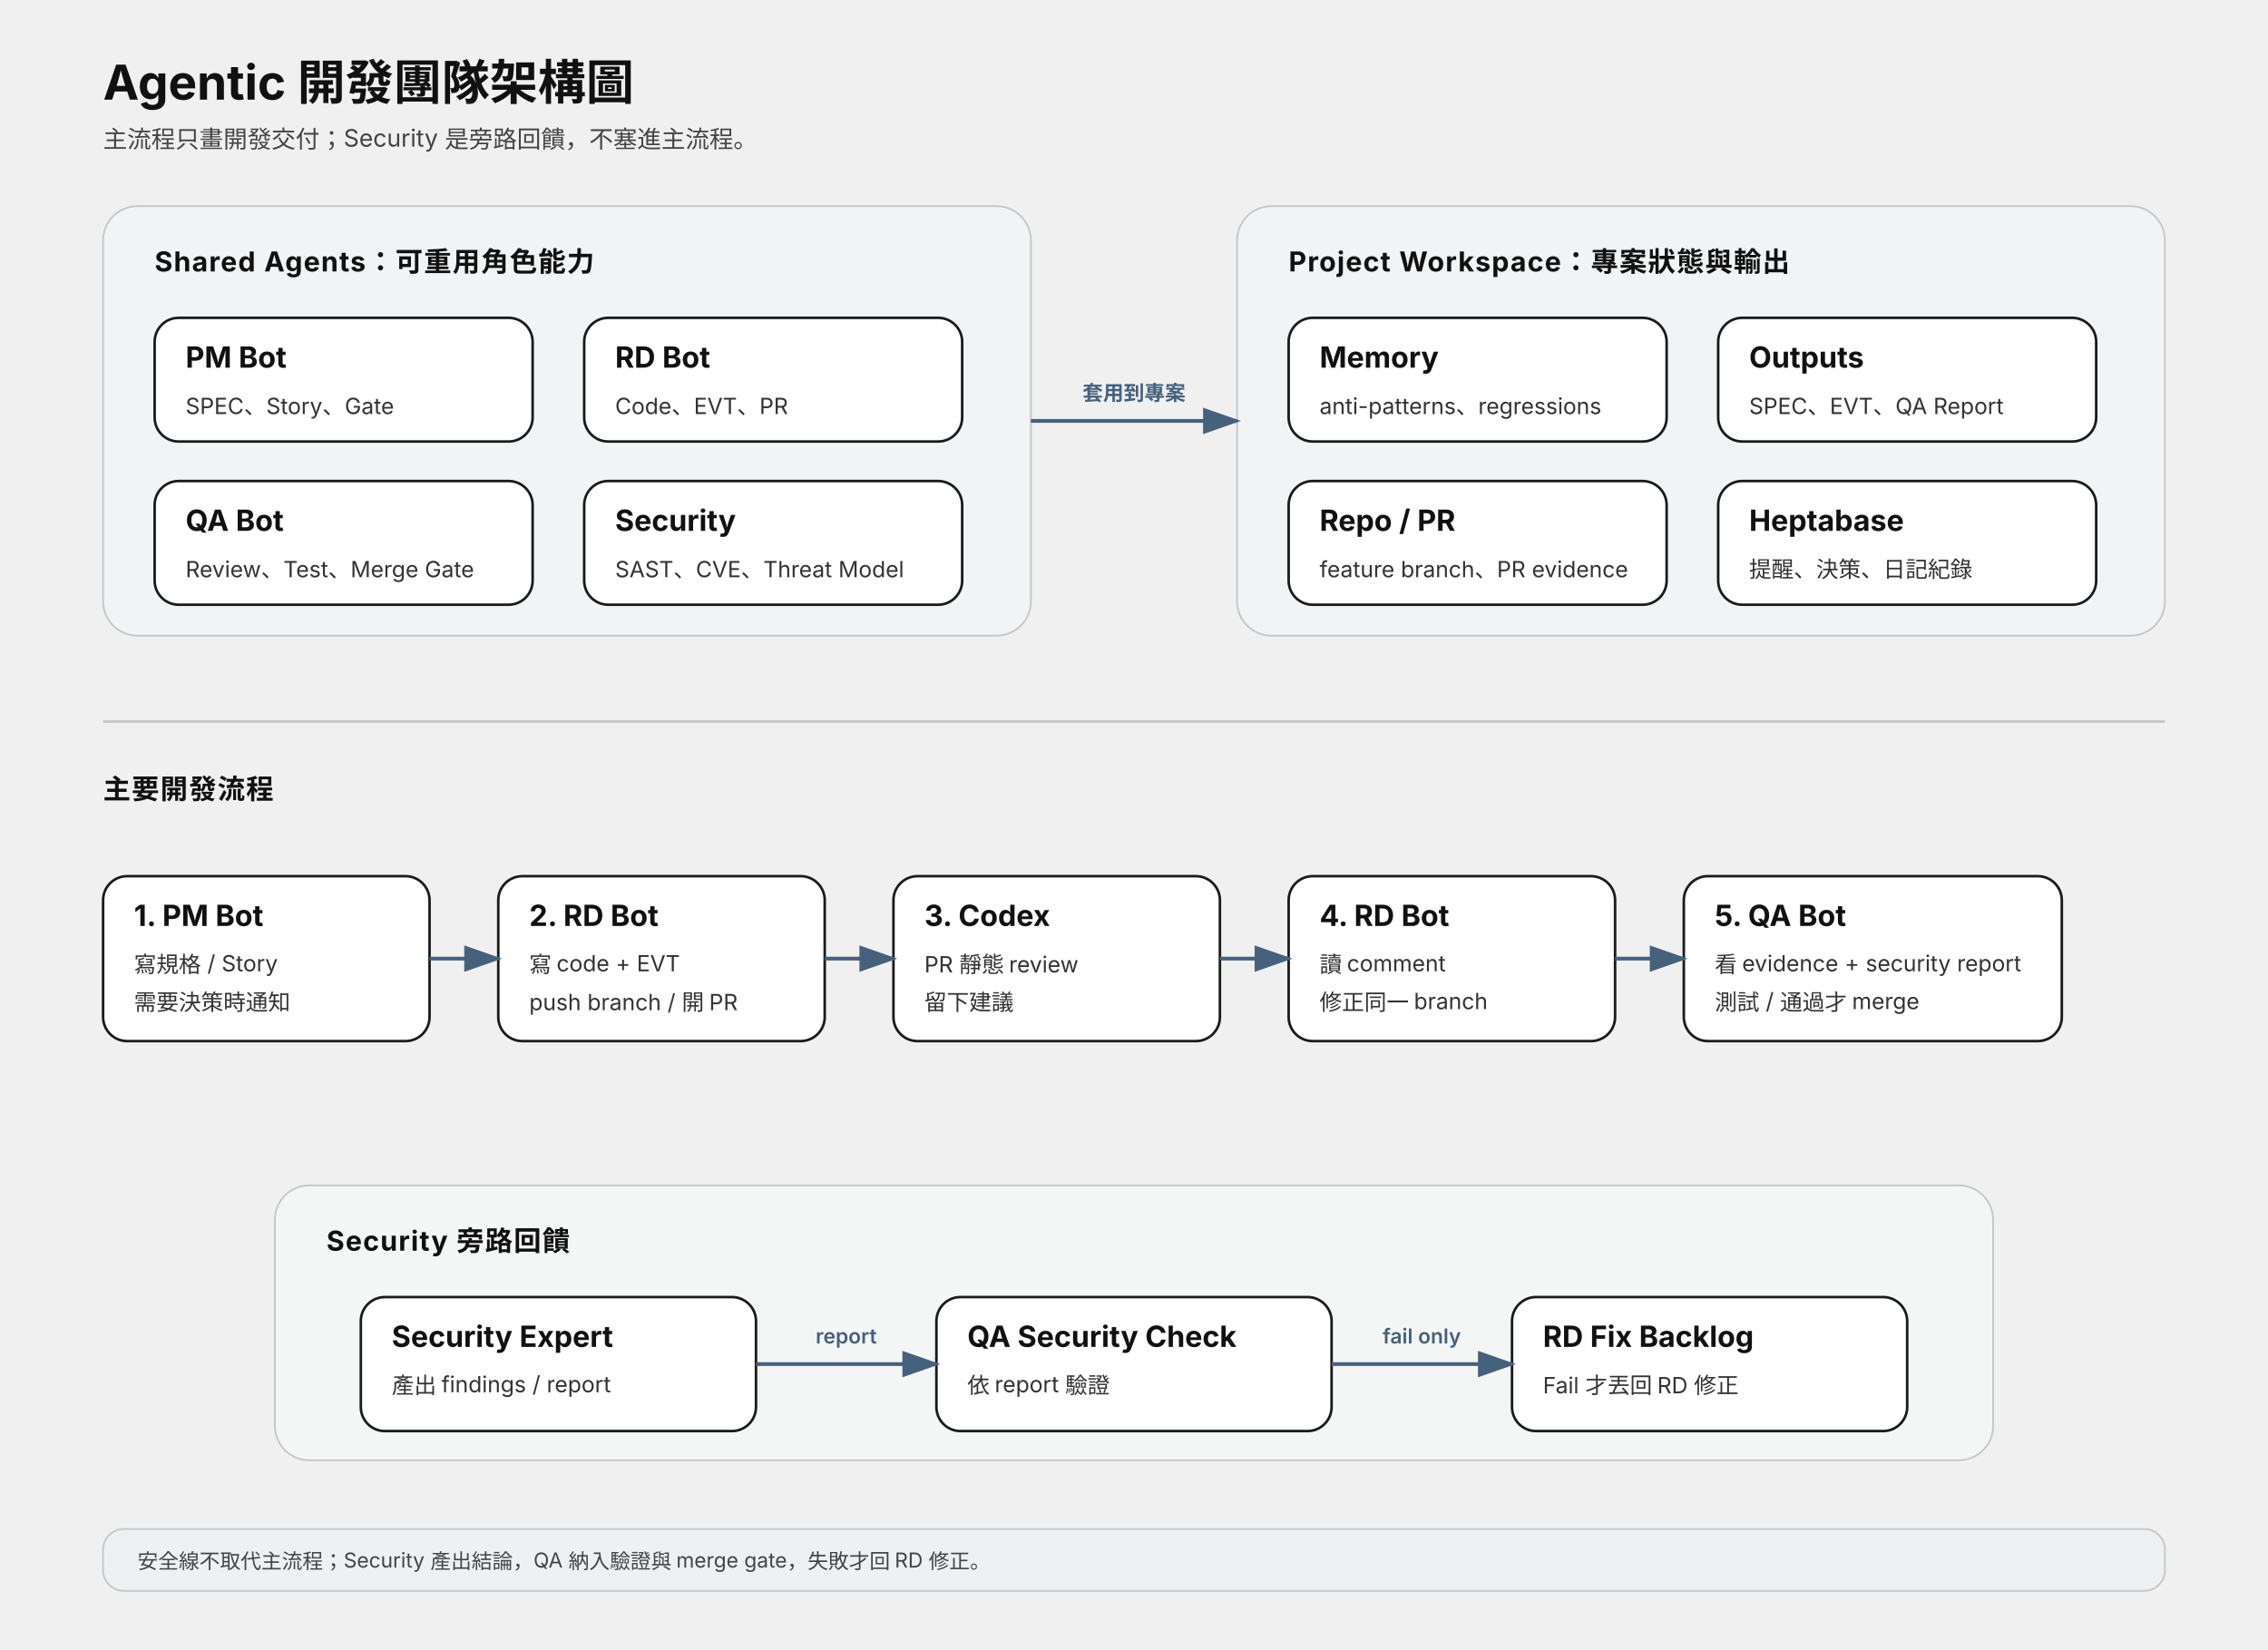
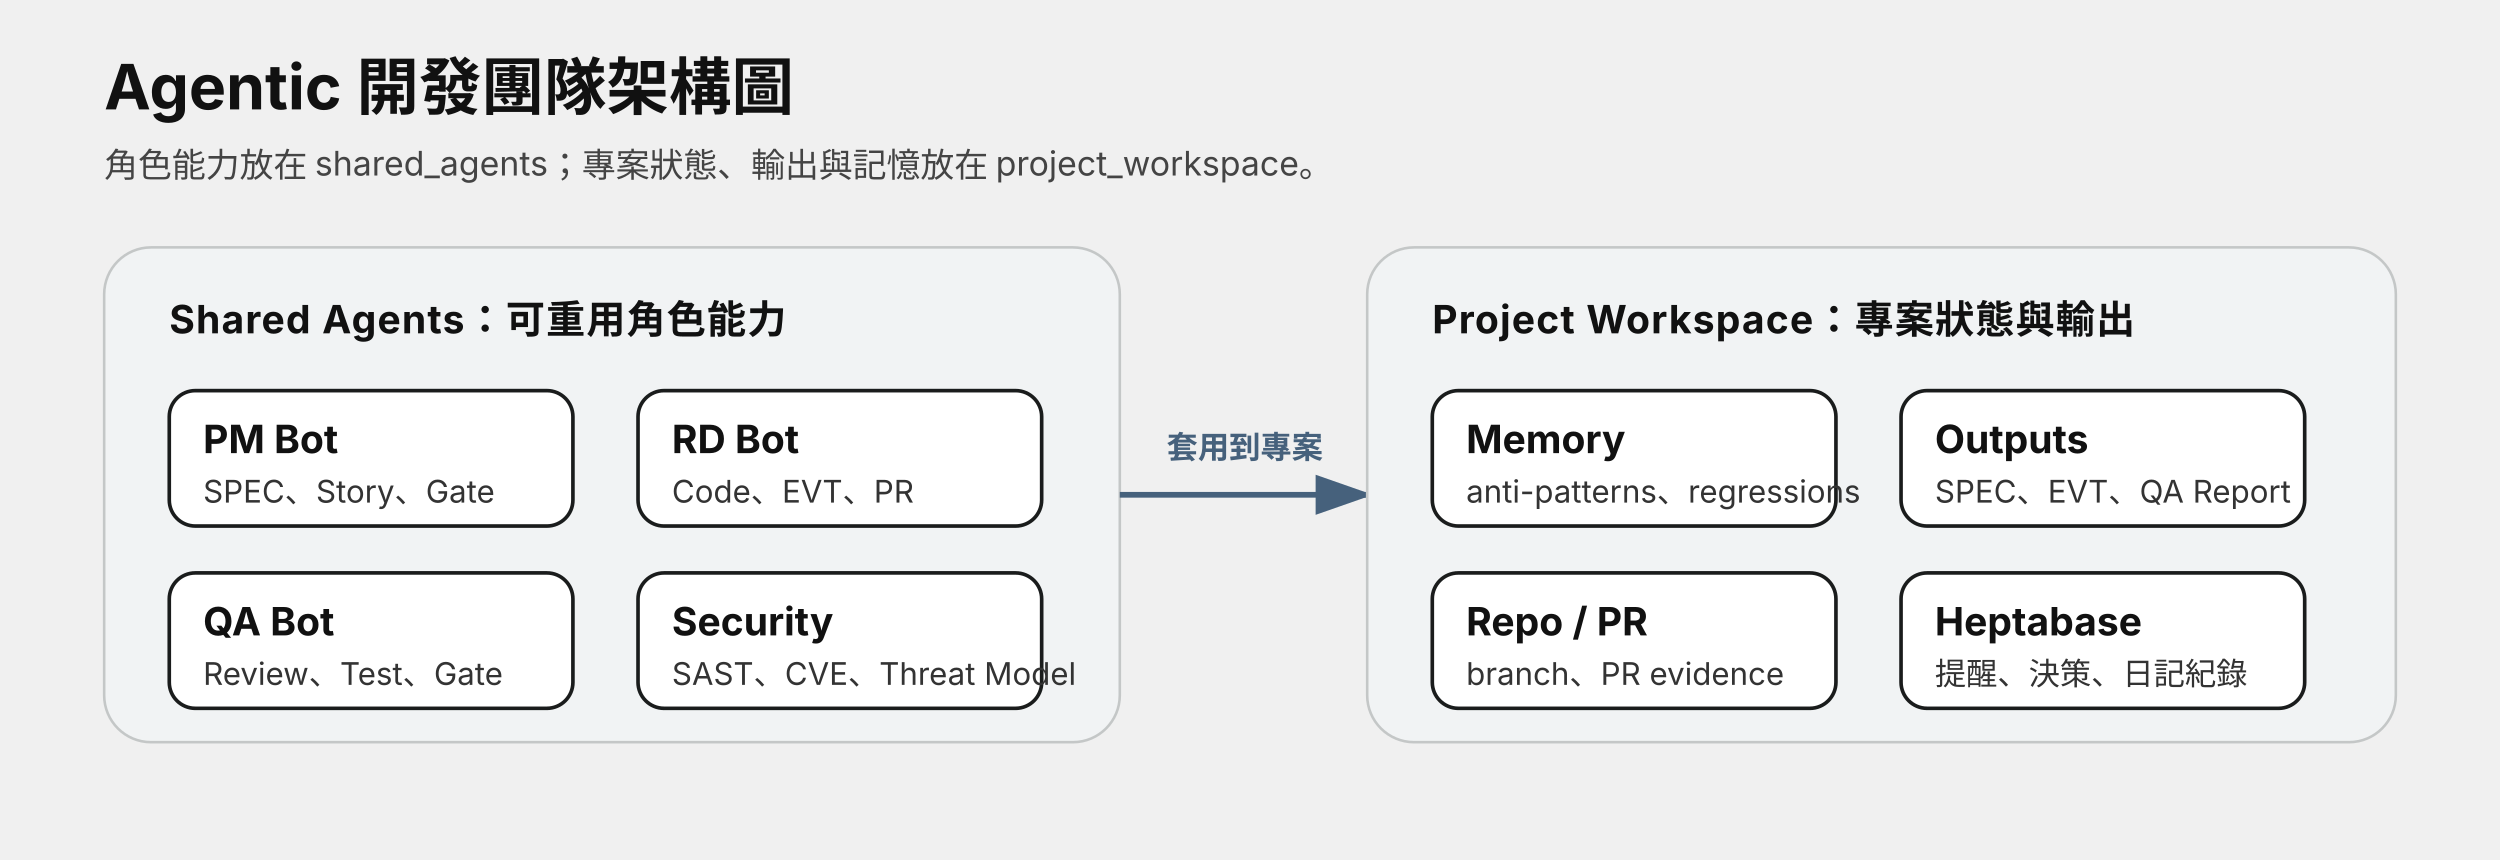
- <svg xmlns="http://www.w3.org/2000/svg" width="1320" height="960" viewBox="0 0 1320 960">
+ <svg xmlns="http://www.w3.org/2000/svg" width="960" height="330" viewBox="0 0 960 330">
  <style>
  svg { background:#f9f9f9; font-family: Inter, Arial, "Noto Sans TC", sans-serif; }
-   .title { font-size:28px; font-weight:700; fill:#111; }
-   .subtitle { font-size:14px; fill:#444; }
-   .section { font-size:16px; font-weight:700; fill:#111; letter-spacing:.04em; }
-   .box-title { font-size:17px; font-weight:700; fill:#111; }
-   .box-text { font-size:13px; fill:#333; }
-   .small { font-size:12px; fill:#444; }
+   .title { font-size:24px; font-weight:700; fill:#111; }
+   .subtitle { font-size:13px; fill:#444; }
+   .section { font-size:15px; font-weight:700; fill:#111; letter-spacing:.03em; }
+   .box-title { font-size:15px; font-weight:700; fill:#111; }
+   .box-text { font-size:12px; fill:#333; }
+   .lane { fill:#f1f3f4; stroke:#c4c7c7; stroke-width:1; }
  .arrow { stroke:#46617c; stroke-width:2.2; marker-end:url(#arrowhead); }
  .arrow-label { font-size:12px; fill:#46617c; font-weight:600; }
-   .lane { fill:#f1f3f4; stroke:#c4c7c7; stroke-width:1; }
-   .security-lane { fill:#f4f5f5; stroke:#c4c7c7; stroke-width:1; }
-   .divider { stroke:#c4c7c7; stroke-width:1.5; }
-   .note { fill:#eef0f2; stroke:#c4c7c7; stroke-width:1; }
</style>
  <defs>
    <marker id="arrowhead" markerWidth="10" markerHeight="7" refX="9" refY="3.5" orient="auto">
      <polygon points="0 0, 10 3.5, 0 7" fill="#46617c" />
    </marker>
  </defs>
-   <text x="60" y="58" class="title">Agentic 開發團隊架構圖</text>
-   <text x="60" y="86" class="subtitle">主流程只畫開發交付；Security 是旁路回饋，不塞進主流程。</text>
-   <rect x="60" y="120" width="540" height="250" rx="20" class="lane" />
-   <text x="90" y="158" class="section">Shared Agents：可重用角色能力</text>
-   <rect x="90" y="185" width="220" height="72" rx="14" fill="#ffffff" stroke="#1a1c1c" stroke-width="1.5" />
-   <text x="108" y="214" class="box-title">PM Bot</text>
-   <text x="108" y="241" class="box-text">SPEC、Story、Gate</text>
-   <rect x="340" y="185" width="220" height="72" rx="14" fill="#ffffff" stroke="#1a1c1c" stroke-width="1.5" />
-   <text x="358" y="214" class="box-title">RD Bot</text>
-   <text x="358" y="241" class="box-text">Code、EVT、PR</text>
-   <rect x="90" y="280" width="220" height="72" rx="14" fill="#ffffff" stroke="#1a1c1c" stroke-width="1.5" />
-   <text x="108" y="309" class="box-title">QA Bot</text>
-   <text x="108" y="336" class="box-text">Review、Test、Merge Gate</text>
-   <rect x="340" y="280" width="220" height="72" rx="14" fill="#ffffff" stroke="#1a1c1c" stroke-width="1.5" />
-   <text x="358" y="309" class="box-title">Security</text>
-   <text x="358" y="336" class="box-text">SAST、CVE、Threat Model</text>
-   <rect x="720" y="120" width="540" height="250" rx="20" class="lane" />
-   <text x="750" y="158" class="section">Project Workspace：專案狀態與輸出</text>
-   <rect x="750" y="185" width="220" height="72" rx="14" fill="#ffffff" stroke="#1a1c1c" stroke-width="1.5" />
-   <text x="768" y="214" class="box-title">Memory</text>
-   <text x="768" y="241" class="box-text">anti-patterns、regressions</text>
-   <rect x="1000" y="185" width="220" height="72" rx="14" fill="#ffffff" stroke="#1a1c1c" stroke-width="1.5" />
-   <text x="1018" y="214" class="box-title">Outputs</text>
-   <text x="1018" y="241" class="box-text">SPEC、EVT、QA Report</text>
-   <rect x="750" y="280" width="220" height="72" rx="14" fill="#ffffff" stroke="#1a1c1c" stroke-width="1.5" />
-   <text x="768" y="309" class="box-title">Repo / PR</text>
-   <text x="768" y="336" class="box-text">feature branch、PR evidence</text>
-   <rect x="1000" y="280" width="220" height="72" rx="14" fill="#ffffff" stroke="#1a1c1c" stroke-width="1.5" />
-   <text x="1018" y="309" class="box-title">Heptabase</text>
-   <text x="1018" y="336" class="box-text">提醒、決策、日記紀錄</text>
-   <line x1="600" y1="245" x2="720" y2="245" class="arrow" />
-   <text x="660.0" y="233" text-anchor="middle" class="arrow-label">套用到專案</text>
-   <line x1="60" y1="420" x2="1260" y2="420" class="divider" />
-   <text x="60" y="465" class="section">主要開發流程</text>
-   <rect x="60" y="510" width="190" height="96" rx="14" fill="#ffffff" stroke="#1a1c1c" stroke-width="1.5" />
-   <text x="78" y="539" class="box-title">1. PM Bot</text>
-   <text x="78" y="566" class="box-text">寫規格 / Story</text>
-   <text x="78" y="588" class="box-text">需要決策時通知</text>
-   <rect x="290" y="510" width="190" height="96" rx="14" fill="#ffffff" stroke="#1a1c1c" stroke-width="1.5" />
-   <text x="308" y="539" class="box-title">2. RD Bot</text>
-   <text x="308" y="566" class="box-text">寫 code + EVT</text>
-   <text x="308" y="588" class="box-text">push branch / 開 PR</text>
-   <rect x="520" y="510" width="190" height="96" rx="14" fill="#ffffff" stroke="#1a1c1c" stroke-width="1.5" />
-   <text x="538" y="539" class="box-title">3. Codex</text>
-   <text x="538" y="566" class="box-text">PR 靜態 review</text>
-   <text x="538" y="588" class="box-text">留下建議</text>
-   <rect x="750" y="510" width="190" height="96" rx="14" fill="#ffffff" stroke="#1a1c1c" stroke-width="1.5" />
-   <text x="768" y="539" class="box-title">4. RD Bot</text>
-   <text x="768" y="566" class="box-text">讀 comment</text>
-   <text x="768" y="588" class="box-text">修正同一 branch</text>
-   <rect x="980" y="510" width="220" height="96" rx="14" fill="#ffffff" stroke="#1a1c1c" stroke-width="1.5" />
-   <text x="998" y="539" class="box-title">5. QA Bot</text>
-   <text x="998" y="566" class="box-text">看 evidence + security report</text>
-   <text x="998" y="588" class="box-text">測試 / 通過才 merge</text>
-   <line x1="250" y1="558" x2="290" y2="558" class="arrow" />
-   <line x1="480" y1="558" x2="520" y2="558" class="arrow" />
-   <line x1="710" y1="558" x2="750" y2="558" class="arrow" />
-   <line x1="940" y1="558" x2="980" y2="558" class="arrow" />
-   <rect x="160" y="690" width="1000" height="160" rx="20" class="security-lane" />
-   <text x="190" y="728" class="section">Security 旁路回饋</text>
-   <rect x="210" y="755" width="230" height="78" rx="14" fill="#ffffff" stroke="#1a1c1c" stroke-width="1.5" />
-   <text x="228" y="784" class="box-title">Security Expert</text>
-   <text x="228" y="811" class="box-text">產出 findings / report</text>
-   <rect x="545" y="755" width="230" height="78" rx="14" fill="#ffffff" stroke="#1a1c1c" stroke-width="1.5" />
-   <text x="563" y="784" class="box-title">QA Security Check</text>
-   <text x="563" y="811" class="box-text">依 report 驗證</text>
-   <rect x="880" y="755" width="230" height="78" rx="14" fill="#ffffff" stroke="#1a1c1c" stroke-width="1.5" />
-   <text x="898" y="784" class="box-title">RD Fix Backlog</text>
-   <text x="898" y="811" class="box-text">Fail 才丟回 RD 修正</text>
-   <line x1="440" y1="794" x2="545" y2="794" class="arrow" />
-   <text x="492.5" y="782" text-anchor="middle" class="arrow-label">report</text>
-   <line x1="775" y1="794" x2="880" y2="794" class="arrow" />
-   <text x="827.5" y="782" text-anchor="middle" class="arrow-label">fail only</text>
-   <rect x="60" y="890" width="1200" height="36" rx="12" class="note" />
-   <text x="80" y="913" class="small">安全線不取代主流程；Security 產出結論，QA 納入驗證與 merge gate，失敗才回 RD 修正。</text>
+   <text x="40" y="42" class="title">Agentic 開發團隊架構圖</text>
+   <text x="40" y="68" class="subtitle">角色能力放在 shared_agents；專案狀態、輸出與記憶放在 project_workspace。</text>
+   <rect x="40" y="95" width="390" height="190" rx="18" class="lane" />
+   <text x="65" y="128" class="section">Shared Agents：可重用角色能力</text>
+   <rect x="65" y="150" width="155" height="52" rx="10" fill="#fff" stroke="#1a1c1c" stroke-width="1.4" />
+   <text x="78" y="174" class="box-title">PM Bot</text>
+   <text x="78" y="193" class="box-text">SPEC、Story、Gate</text>
+   <rect x="245" y="150" width="155" height="52" rx="10" fill="#fff" stroke="#1a1c1c" stroke-width="1.4" />
+   <text x="258" y="174" class="box-title">RD Bot</text>
+   <text x="258" y="193" class="box-text">Code、EVT、PR</text>
+   <rect x="65" y="220" width="155" height="52" rx="10" fill="#fff" stroke="#1a1c1c" stroke-width="1.4" />
+   <text x="78" y="244" class="box-title">QA Bot</text>
+   <text x="78" y="263" class="box-text">Review、Test、Gate</text>
+   <rect x="245" y="220" width="155" height="52" rx="10" fill="#fff" stroke="#1a1c1c" stroke-width="1.4" />
+   <text x="258" y="244" class="box-title">Security</text>
+   <text x="258" y="263" class="box-text">SAST、CVE、Threat Model</text>
+   <line x1="430" y1="190" x2="525" y2="190" class="arrow" />
+   <text x="478" y="176" text-anchor="middle" class="arrow-label">套用到專案</text>
+   <rect x="525" y="95" width="395" height="190" rx="18" class="lane" />
+   <text x="550" y="128" class="section">Project Workspace：專案狀態與輸出</text>
+   <rect x="550" y="150" width="155" height="52" rx="10" fill="#fff" stroke="#1a1c1c" stroke-width="1.4" />
+   <text x="563" y="174" class="box-title">Memory</text>
+   <text x="563" y="193" class="box-text">anti-patterns、regressions</text>
+   <rect x="730" y="150" width="155" height="52" rx="10" fill="#fff" stroke="#1a1c1c" stroke-width="1.4" />
+   <text x="743" y="174" class="box-title">Outputs</text>
+   <text x="743" y="193" class="box-text">SPEC、EVT、QA Report</text>
+   <rect x="550" y="220" width="155" height="52" rx="10" fill="#fff" stroke="#1a1c1c" stroke-width="1.4" />
+   <text x="563" y="244" class="box-title">Repo / PR</text>
+   <text x="563" y="263" class="box-text">branch、PR evidence</text>
+   <rect x="730" y="220" width="155" height="52" rx="10" fill="#fff" stroke="#1a1c1c" stroke-width="1.4" />
+   <text x="743" y="244" class="box-title">Heptabase</text>
+   <text x="743" y="263" class="box-text">提醒、決策、日記紀錄</text>
</svg>
